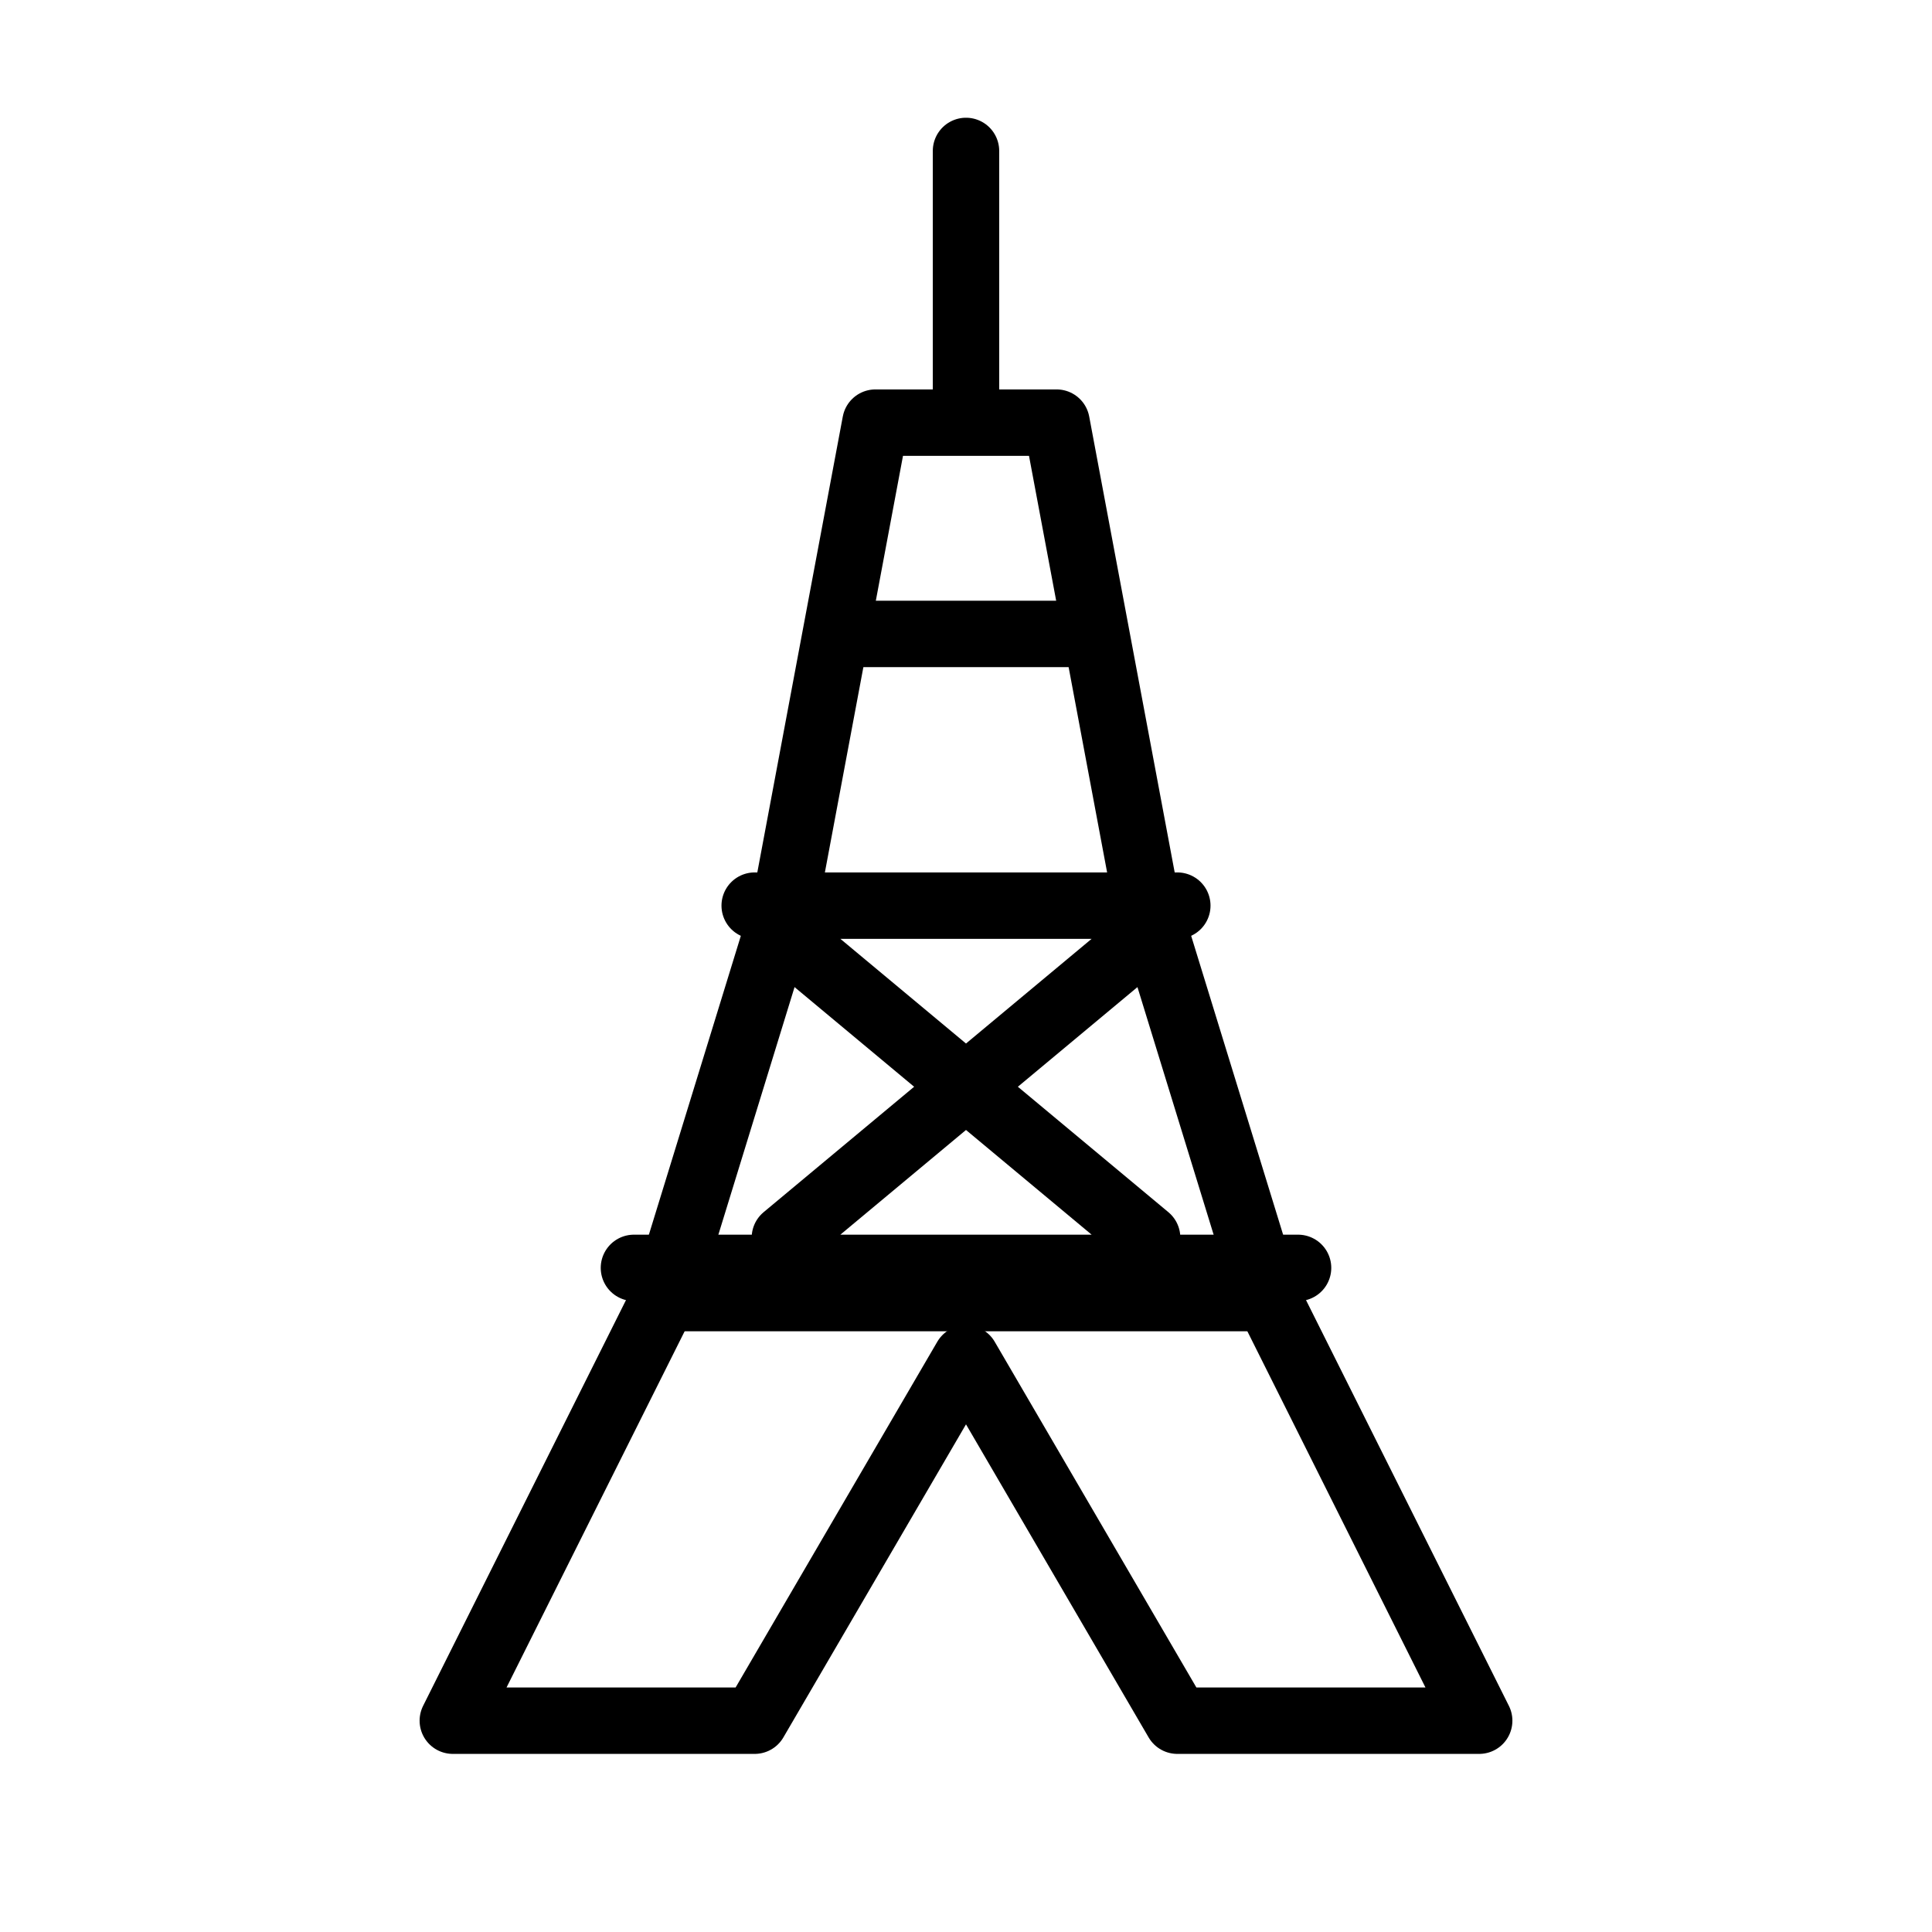
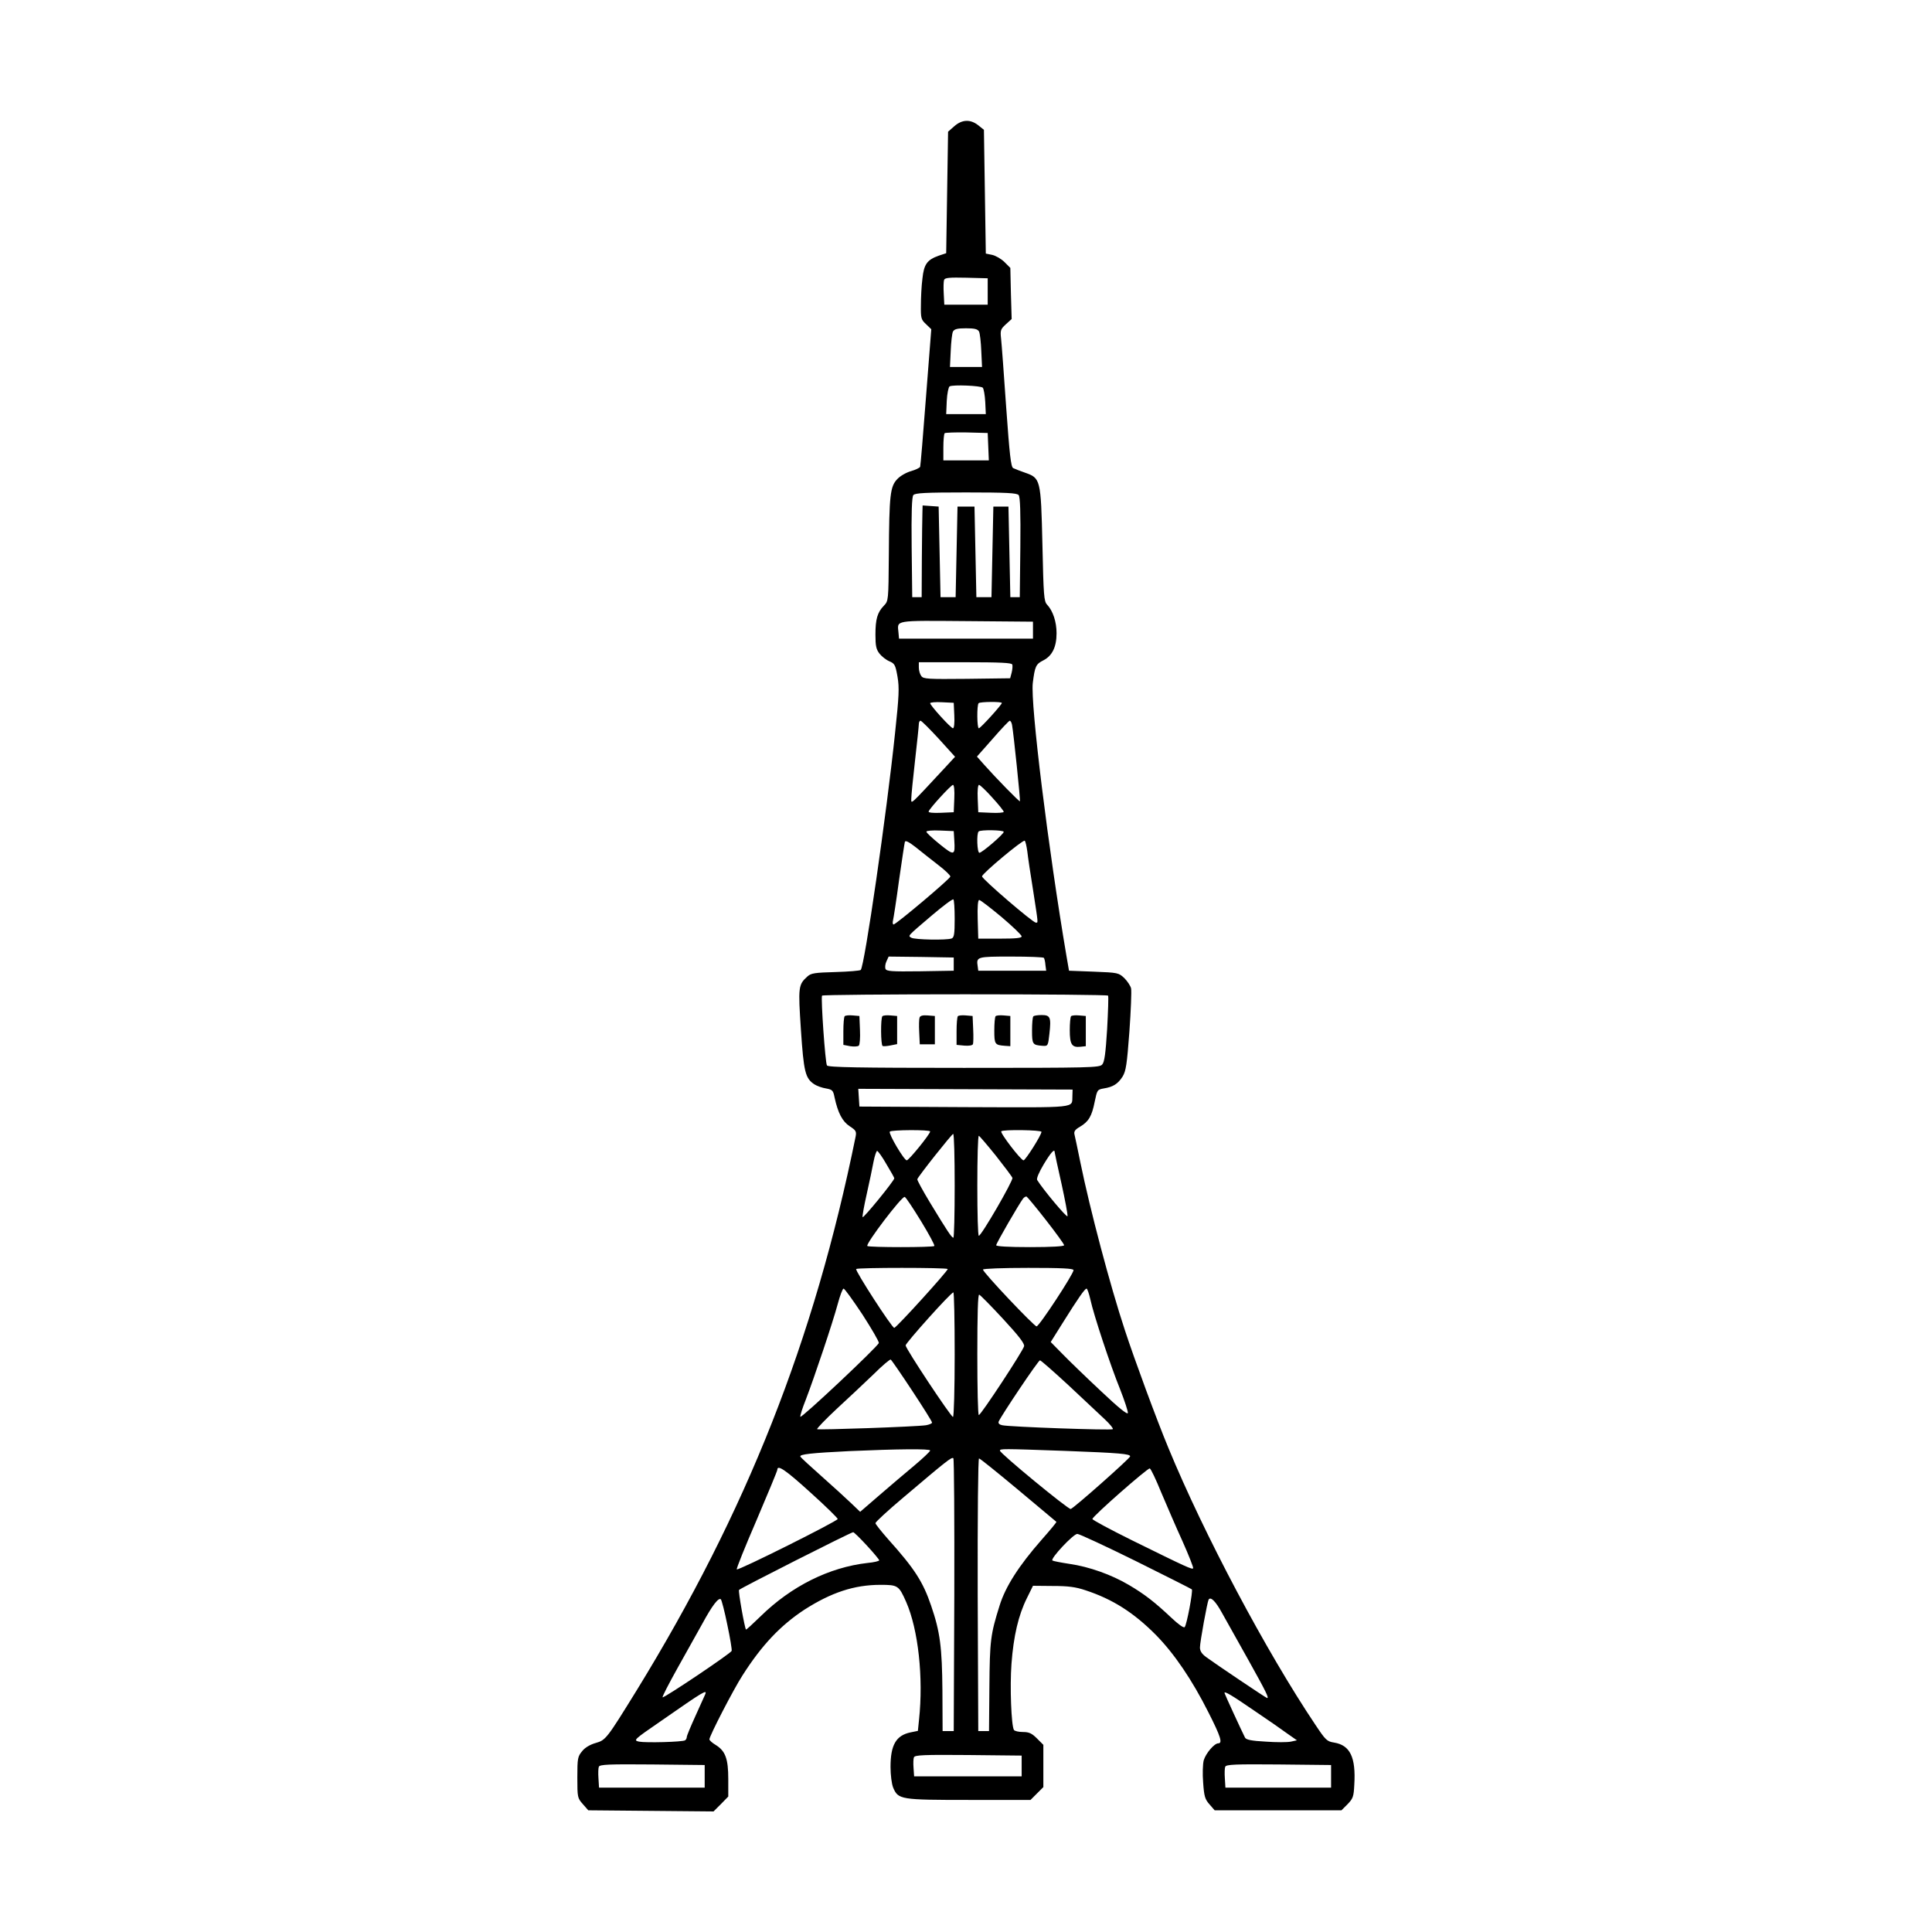
<svg xmlns="http://www.w3.org/2000/svg" width="64" height="64" viewBox="0 0 64 64">
-   <g fill="none" stroke="#000" stroke-width="2.2" stroke-linecap="round" stroke-linejoin="round">
-     <path d="M32 5V14M29 14H35L38 30L42 43L49 57H39L32 45L25 57H15L22 43L26 30Z" fill="none" />
-     <path d="M25 30H39M21 42H43M28 21H36M26 31L38 41M38 31L26 41M22 43H42" fill="none" />
+   <g transform="scale(0.0625)">
+     <g transform="translate(0,1024) scale(0.1,-0.1)" fill="#000" stroke="none">
+       <path d="M5058 9571 l-33 -29 -5 -322 -5 -322 -39 -13 c-62 -22 -79 -45 -87 -122 -5 -38 -8 -101 -8 -141 -1 -68 1 -76 27 -100 l28 -27 -28 -359 c-15 -198 -29 -365 -31 -370 -3 -6 -24 -16 -48 -23 -25 -7 -57 -25 -73 -42 -38 -40 -43 -82 -45 -404 -2 -240 -2 -242 -26 -267 -35 -36 -45 -72 -45 -154 0 -60 4 -78 22 -101 12 -15 35 -33 52 -40 28 -12 32 -19 43 -82 10 -58 8 -102 -13 -298 -44 -423 -162 -1238 -182 -1256 -4 -4 -64 -9 -133 -11 -110 -3 -130 -6 -149 -23 -49 -44 -50 -55 -35 -283 15 -224 23 -257 71 -289 14 -9 42 -19 62 -22 33 -6 38 -10 45 -46 18 -84 42 -129 80 -154 34 -22 37 -28 32 -55 -220 -1082 -578 -1988 -1161 -2936 -157 -254 -163 -263 -216 -278 -29 -8 -57 -24 -72 -43 -24 -29 -26 -37 -26 -140 0 -106 1 -109 29 -141 l29 -33 332 -3 332 -3 39 39 39 40 0 92 c0 108 -15 149 -66 181 -19 11 -34 25 -34 30 0 18 128 266 176 340 102 160 201 264 327 347 142 91 264 132 403 132 93 0 98 -3 137 -91 64 -146 92 -401 68 -624 l-6 -59 -39 -8 c-77 -16 -106 -67 -106 -183 0 -43 6 -90 14 -110 27 -63 38 -65 402 -65 l326 0 34 34 34 34 0 112 0 112 -34 34 c-27 27 -42 34 -74 34 -23 0 -44 5 -48 11 -14 24 -22 229 -13 350 11 148 37 259 82 349 l32 65 105 -1 c81 0 121 -5 174 -23 143 -47 255 -118 373 -237 97 -99 191 -237 278 -410 65 -128 76 -164 52 -164 -21 0 -66 -53 -77 -90 -5 -19 -7 -72 -3 -119 5 -73 10 -88 34 -115 l27 -31 336 0 336 0 32 32 c29 30 33 40 36 103 9 146 -22 210 -107 224 -38 6 -45 13 -99 94 -261 389 -590 1009 -779 1467 -62 149 -181 472 -231 625 -78 236 -185 640 -236 890 -14 69 -28 135 -31 147 -4 16 3 26 29 41 46 27 63 56 78 132 13 63 14 65 48 71 50 8 75 24 100 63 18 30 23 64 36 238 8 112 12 215 9 229 -3 14 -20 39 -36 55 -30 28 -33 29 -162 34 l-131 5 -13 75 c-97 570 -192 1340 -179 1450 11 88 16 100 56 120 47 24 70 71 70 144 0 60 -19 118 -50 151 -17 18 -19 46 -25 320 -8 347 -10 351 -93 380 -26 9 -54 20 -62 24 -12 7 -19 70 -37 322 -12 173 -24 336 -27 363 -5 45 -3 51 25 77 l31 28 -4 136 -3 135 -31 31 c-17 17 -47 34 -65 38 l-34 7 -5 328 -5 328 -30 24 c-42 33 -86 31 -127 -5z m177 -876 l0 -70 -115 0 -115 0 -3 59 c-2 32 -1 65 2 73 5 11 29 13 118 11 l113 -3 0 -70z m-46 -212 c5 -10 10 -56 12 -103 l4 -85 -85 0 -85 0 4 85 c2 47 7 93 12 103 8 13 23 17 69 17 46 0 61 -4 69 -17z m20 -298 c5 -6 11 -39 13 -75 l3 -65 -105 0 -105 0 3 70 c2 39 9 73 15 77 17 10 165 4 176 -7z m29 -312 l3 -73 -121 0 -120 0 0 68 c0 38 3 72 7 76 4 3 57 5 117 4 l111 -3 3 -72z m161 -257 c8 -9 11 -91 9 -277 l-3 -264 -25 0 -25 0 -5 240 -5 240 -40 0 -40 0 -5 -240 -5 -240 -40 0 -40 0 -5 240 -5 240 -45 0 -45 0 -5 -240 -5 -240 -40 0 -40 0 -5 240 -5 240 -42 3 -43 3 -1 -38 c-1 -21 -2 -130 -3 -243 l-1 -205 -25 0 -25 0 -3 264 c-2 186 1 268 9 277 9 11 64 14 279 14 215 0 270 -3 279 -14z m76 -716 l0 -45 -355 0 -355 0 -3 33 c-6 66 -27 63 360 60 l353 -3 0 -45z m-110 -182 c3 -7 1 -26 -3 -43 l-8 -30 -230 -3 c-206 -2 -230 -1 -241 15 -7 9 -13 29 -13 45 l0 28 245 0 c187 0 247 -3 250 -12z m-307 -270 c2 -39 -1 -68 -7 -68 -11 0 -121 121 -121 133 0 4 28 7 63 5 l62 -3 3 -67z m252 66 c0 -9 -113 -134 -122 -134 -10 0 -11 124 -1 133 8 8 123 9 123 1z m-335 -189 l87 -96 -48 -52 c-196 -211 -184 -200 -184 -170 0 16 9 107 20 203 11 96 20 183 20 192 0 10 4 18 9 18 5 0 48 -43 96 -95z m389 73 c8 -42 45 -402 42 -405 -3 -4 -127 123 -190 194 l-38 43 84 95 c45 52 86 95 90 95 4 0 10 -10 12 -22z m-306 -390 l-3 -73 -68 -3 c-42 -2 -68 1 -65 7 6 18 119 141 129 141 6 0 9 -30 7 -72z m201 5 c34 -37 61 -71 61 -76 0 -4 -30 -7 -67 -5 l-68 3 -3 73 c-2 41 1 72 7 72 5 0 37 -30 70 -67z m-201 -227 c5 -82 0 -83 -78 -20 -38 31 -70 60 -70 66 0 5 32 8 73 6 l72 -3 3 -49z m262 45 c0 -12 -115 -111 -129 -111 -12 0 -16 102 -4 113 10 10 133 8 133 -2z m-348 -175 c37 -28 66 -56 65 -62 -2 -13 -287 -253 -301 -254 -4 0 -6 10 -3 21 3 12 18 108 32 213 15 105 29 197 31 204 3 9 21 0 57 -28 28 -23 82 -65 119 -94z m473 71 c3 -28 17 -122 31 -208 28 -182 27 -169 14 -169 -16 0 -285 231 -285 245 0 15 216 195 226 189 4 -2 10 -28 14 -57z m-385 -357 c0 -80 -3 -99 -16 -104 -25 -10 -197 -7 -214 4 -18 11 -24 5 110 119 58 49 108 87 113 84 4 -2 7 -48 7 -103z m248 10 c59 -50 107 -96 107 -103 0 -9 -32 -12 -115 -12 l-115 0 -3 103 c-2 66 1 102 8 102 6 0 59 -41 118 -90z m-253 -250 l0 -35 -178 -3 c-154 -2 -178 0 -184 13 -3 9 -1 27 6 41 l11 24 172 -2 173 -3 0 -35z m478 33 c3 -5 7 -21 8 -38 l4 -30 -180 0 -180 0 -3 23 c-8 51 -5 52 177 52 93 0 172 -3 174 -7z m340 -200 c3 -5 0 -84 -5 -178 -8 -128 -14 -174 -26 -187 -14 -17 -62 -18 -733 -18 -563 0 -720 3 -726 13 -9 13 -33 358 -26 370 2 4 343 7 758 7 415 0 756 -3 758 -7z m-189 -531 c-4 -67 43 -62 -571 -60 l-558 3 -3 47 -3 47 568 -2 568 -2 -1 -33z m-754 -189 c0 -14 -113 -153 -124 -153 -14 0 -97 140 -90 152 6 10 214 11 214 1z m590 -2 c0 -17 -85 -151 -95 -151 -14 0 -126 146 -118 154 10 10 213 7 213 -3z m-460 -286 c0 -151 -3 -275 -7 -275 -9 0 -31 33 -125 188 -38 63 -68 118 -66 122 6 17 183 240 190 240 5 0 8 -124 8 -275z m218 160 c45 -57 85 -110 88 -118 5 -14 -164 -306 -178 -307 -5 0 -8 119 -8 265 0 146 3 265 8 265 4 -1 44 -48 90 -105z m-580 -45 c23 -38 42 -72 42 -75 0 -13 -165 -215 -168 -206 -2 6 8 61 22 123 14 62 30 139 36 171 6 31 15 57 19 57 4 0 27 -31 49 -70z m892 63 c0 -3 16 -78 36 -166 19 -87 34 -165 32 -173 -2 -11 -128 139 -161 192 -4 8 10 41 35 83 38 63 58 85 58 64z m-708 -366 c42 -69 74 -128 70 -131 -7 -8 -347 -8 -355 0 -10 11 183 265 198 260 6 -1 44 -59 87 -129z m662 6 c53 -68 96 -127 96 -133 0 -6 -66 -10 -180 -10 -117 0 -180 4 -180 10 0 10 121 219 143 248 6 7 14 11 18 10 4 -2 51 -58 103 -125z m-521 -259 c5 -6 -266 -305 -283 -312 -10 -4 -210 305 -202 312 7 8 477 8 485 0z m667 -6 c0 -20 -182 -298 -196 -298 -13 0 -284 286 -284 301 0 5 106 9 240 9 176 0 240 -3 240 -12z m-1119 -235 c49 -76 88 -143 87 -151 -4 -18 -412 -402 -416 -391 -2 5 11 46 29 91 46 120 143 409 169 506 12 45 26 82 31 82 6 0 50 -62 100 -137z m1208 80 c18 -83 106 -349 158 -477 24 -61 42 -117 41 -125 -2 -11 -50 28 -143 116 -77 72 -168 160 -203 196 l-63 64 62 99 c85 136 119 184 128 184 4 0 13 -26 20 -57z m-719 -293 c0 -181 -4 -330 -9 -330 -11 0 -251 362 -251 379 0 13 240 281 253 281 4 0 7 -148 7 -330z m256 190 c85 -92 114 -130 112 -145 -5 -24 -229 -365 -240 -365 -5 0 -8 144 -8 321 0 213 3 320 10 317 6 -2 62 -59 126 -128z m-482 -380 c58 -88 106 -164 106 -170 0 -5 -15 -11 -32 -14 -52 -8 -571 -26 -577 -21 -3 3 44 52 104 108 61 56 148 138 195 183 46 46 88 81 91 78 4 -2 55 -76 113 -164z m829 28 c78 -73 164 -154 192 -180 27 -25 47 -50 43 -53 -7 -7 -547 12 -586 21 -15 3 -22 10 -19 19 13 31 210 325 219 325 5 0 73 -60 151 -132z m-733 -346 c0 -5 -37 -40 -82 -78 -46 -38 -129 -109 -186 -158 l-103 -89 -47 45 c-26 25 -96 89 -157 143 -60 53 -111 100 -113 105 -5 12 58 19 263 29 251 11 425 13 425 3z m715 -2 c292 -11 345 -16 345 -29 0 -10 -299 -275 -315 -279 -13 -3 -375 295 -375 309 0 11 8 11 345 -1z m-587 -766 l-3 -719 -30 0 -29 0 -1 215 c-2 230 -12 310 -60 450 -43 126 -87 195 -227 351 -37 42 -68 81 -68 86 0 6 66 67 148 136 229 194 256 216 265 208 4 -4 6 -331 5 -727z m338 560 c110 -92 201 -168 203 -170 2 -2 -34 -45 -79 -96 -121 -138 -191 -248 -222 -348 -48 -153 -52 -185 -54 -430 l-2 -235 -28 0 -29 0 -3 723 c-1 423 2 722 7 722 5 0 98 -75 207 -166z m-1100 -15 c79 -71 144 -135 144 -140 0 -11 -528 -275 -535 -267 -3 3 44 120 105 261 60 141 110 261 110 267 0 29 45 -2 176 -121z m1859 0 c29 -68 79 -185 113 -259 33 -74 58 -138 56 -142 -5 -8 -30 3 -326 149 -115 57 -208 107 -208 112 0 14 293 271 304 268 6 -2 33 -59 61 -128z m-1561 -280 c36 -39 66 -75 66 -79 0 -4 -28 -11 -62 -14 -203 -23 -404 -123 -567 -283 -41 -40 -76 -72 -77 -70 -7 7 -42 203 -37 210 5 8 591 305 605 306 3 1 36 -31 72 -70z m1426 -83 c161 -80 294 -147 297 -150 7 -7 -27 -189 -38 -200 -5 -6 -34 15 -71 50 -87 82 -141 124 -224 173 -93 55 -211 97 -315 112 -46 7 -87 15 -91 18 -12 10 111 141 132 141 10 0 150 -65 310 -144z m-2165 -338 c15 -70 25 -132 23 -138 -4 -13 -360 -252 -366 -246 -3 3 33 72 78 153 46 82 106 189 133 238 52 96 86 140 98 128 4 -5 20 -65 34 -135z m2622 63 c20 -36 83 -149 140 -250 94 -169 110 -201 99 -201 -5 0 -277 183 -323 217 -23 17 -33 32 -33 51 0 29 39 242 46 254 11 17 37 -9 71 -71z m-2740 -433 c-3 -7 -26 -58 -51 -113 -25 -55 -46 -105 -46 -112 0 -6 -4 -14 -9 -17 -14 -9 -209 -14 -244 -7 -31 7 -28 10 113 107 234 163 250 172 237 142z m2911 -85 c70 -47 149 -102 176 -122 l50 -35 -32 -7 c-18 -4 -78 -4 -133 0 -76 4 -104 10 -110 21 -16 31 -109 233 -109 237 0 11 37 -11 158 -94z m-1233 -293 l0 -55 -285 0 -285 0 -3 44 c-2 24 -1 50 2 57 5 12 53 14 288 12 l283 -3 0 -55z m-1680 -55 l0 -60 -280 0 -280 0 -3 49 c-2 27 -1 55 2 62 5 12 53 14 283 12 l278 -3 0 -60z m3320 0 l0 -60 -280 0 -280 0 -3 49 c-2 27 -1 55 2 62 5 12 53 14 283 12 l278 -3 0 -60z M4477 4854 c-4 -4 -7 -40 -7 -80 l0 -72 36 -7 c20 -3 41 -2 46 3 5 5 8 42 6 83 l-3 74 -35 3 c-20 2 -39 0 -43 -4z M4677 4854 c-10 -10 -9 -152 1 -158 4 -2 23 -1 42 3 l35 7 0 74 0 75 -35 3 c-20 2 -39 0 -43 -4z M4874 4847 c-3 -8 -4 -43 -2 -78 l3 -64 40 0 40 0 0 75 0 75 -38 3 c-25 2 -39 -1 -43 -11z M5077 4854 c-4 -4 -7 -40 -7 -80 l0 -72 41 -4 c25 -2 43 1 46 8 2 6 3 42 1 80 l-3 69 -35 3 c-20 2 -39 0 -43 -4z M5277 4854 c-4 -4 -7 -38 -7 -76 0 -73 3 -77 56 -81 l29 -2 0 80 0 80 -35 3 c-20 2 -39 0 -43 -4z M5477 4853 c-4 -3 -7 -37 -7 -75 0 -73 3 -77 55 -81 29 -2 30 -1 37 63 10 88 5 100 -41 100 -21 0 -41 -3 -44 -7z M5677 4854 c-4 -4 -7 -38 -7 -74 0 -76 11 -93 57 -88 l28 3 0 80 0 80 -35 3 c-20 2 -39 0 -43 -4z" />
+     </g>
  </g>
</svg>
